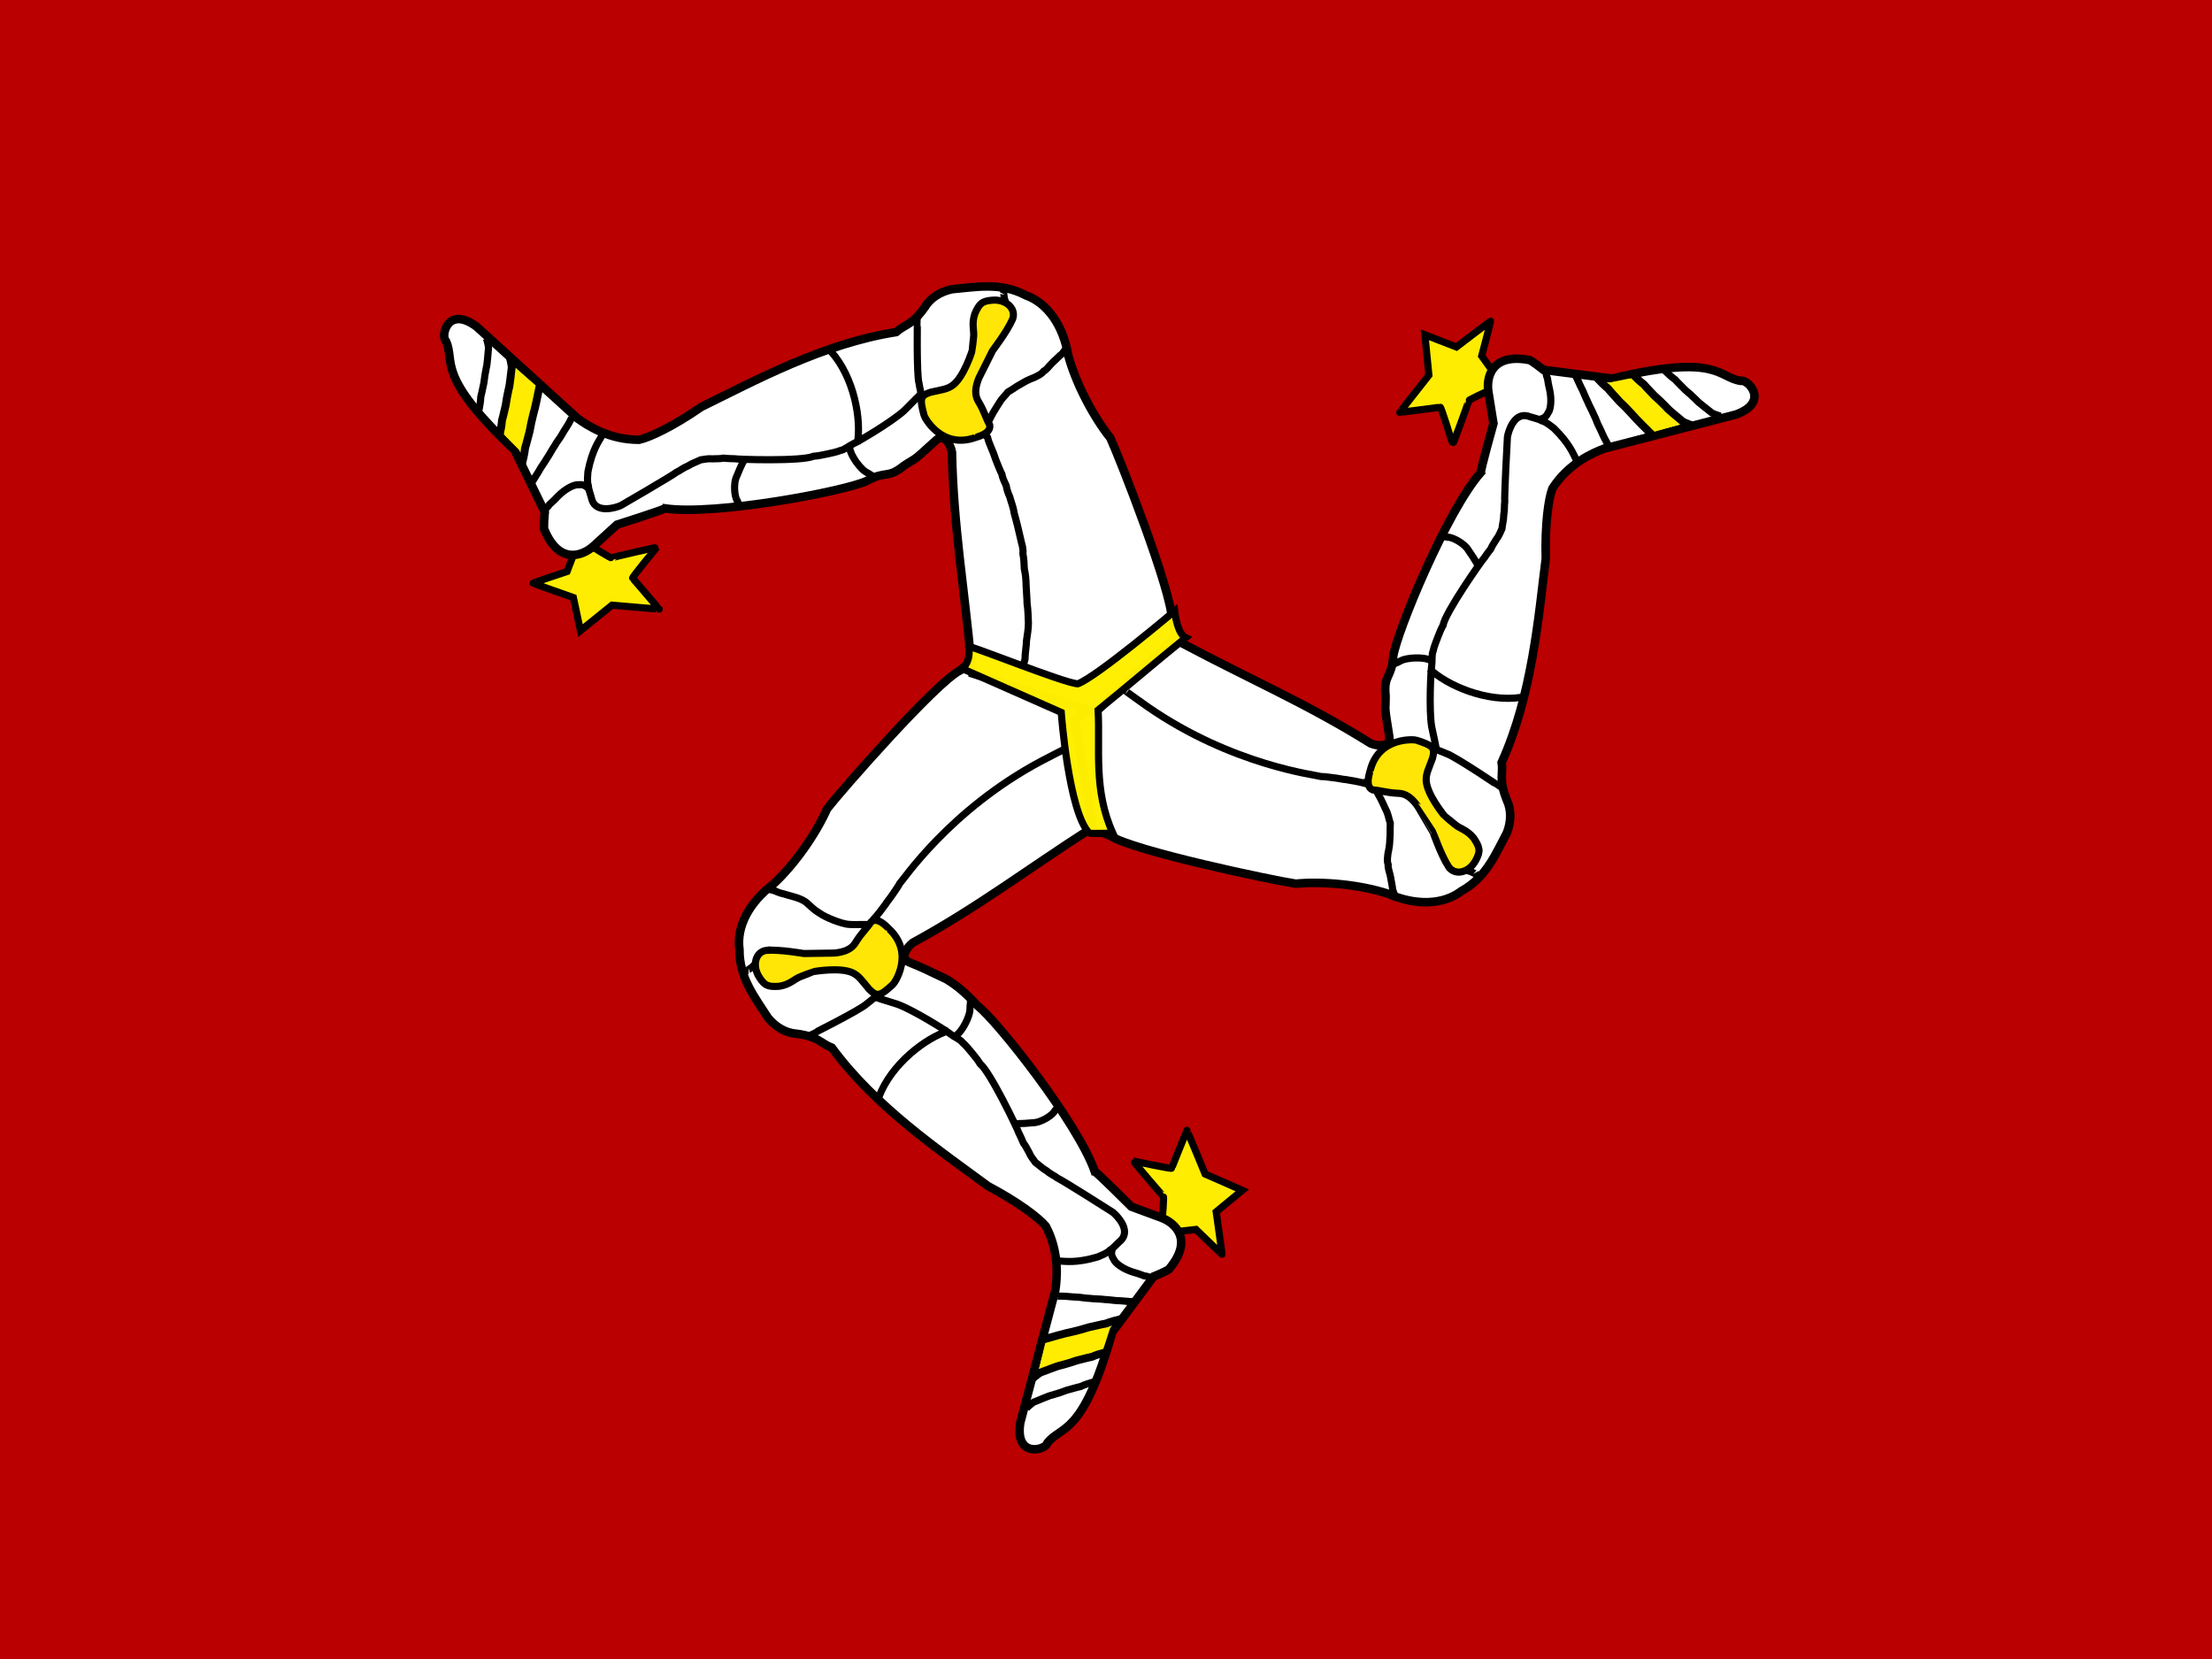
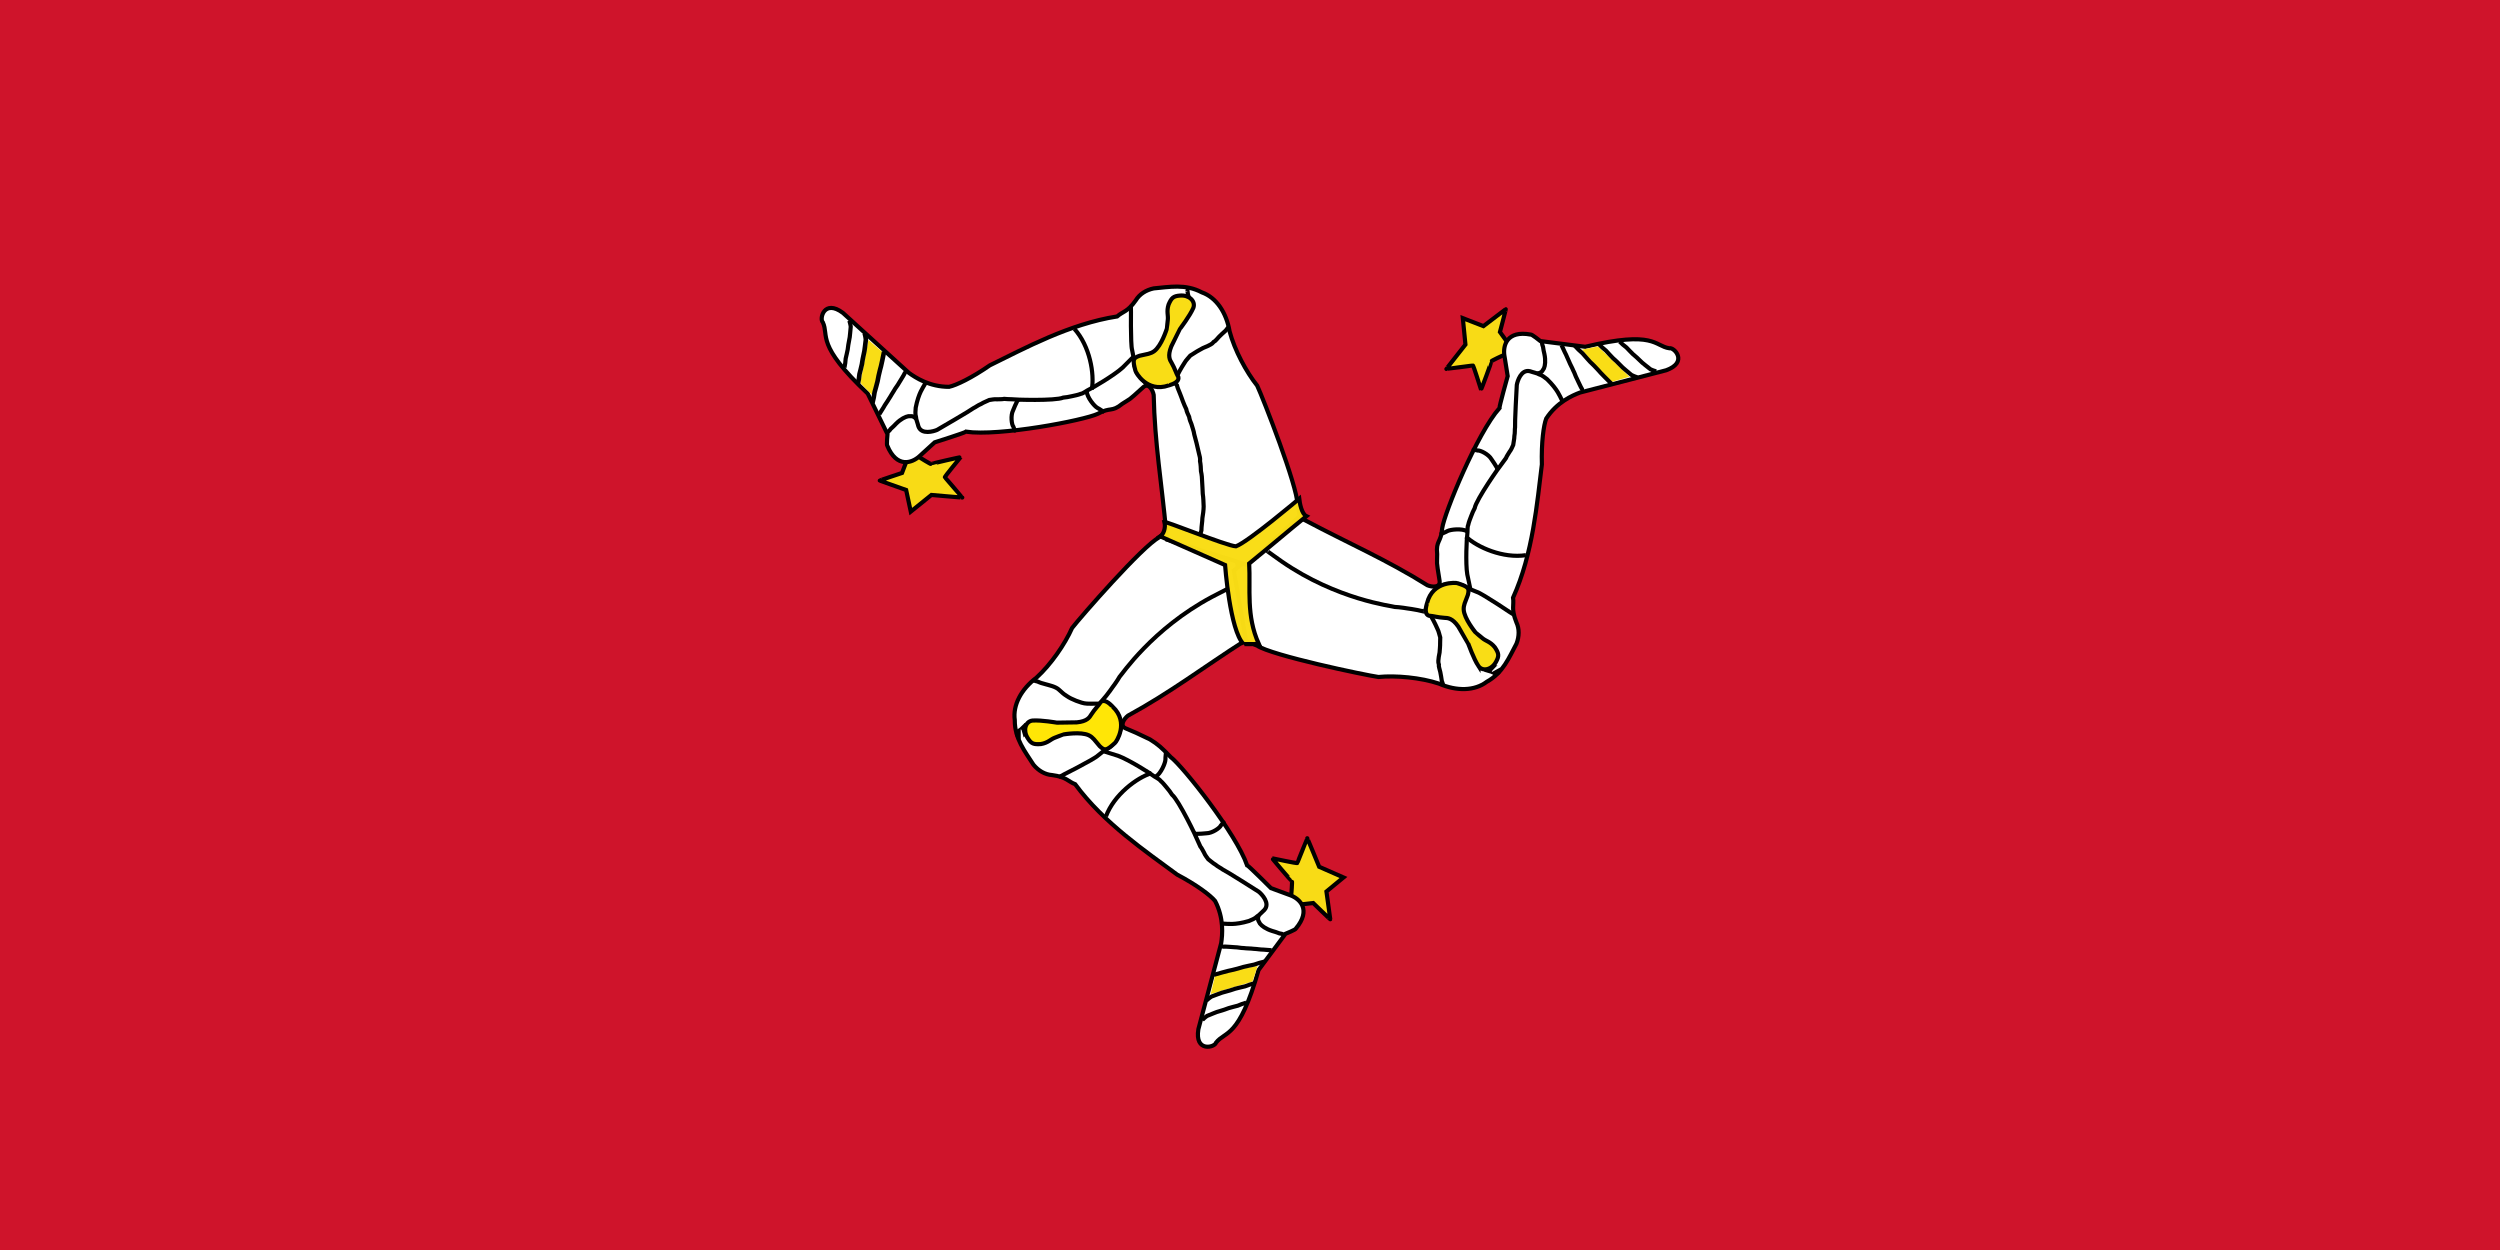
- <svg xmlns="http://www.w3.org/2000/svg" id="svg378" height="480" width="640" version="1" y="0" x="0">
-   <defs id="defs380">
-     <clipPath id="clipPath8588" clipPathUnits="userSpaceOnUse">
-       <rect id="rect8590" fill-opacity="0.67" height="512" width="682.67" y="0" x="-77.62" />
-     </clipPath>
-   </defs>
-   <g id="flag" clip-path="url(#clipPath8588)" transform="matrix(.9375 0 0 .9375 72.769 0)">
-     <rect id="rect148" fill-rule="evenodd" transform="scale(-1)" height="512" width="731.43" y="-512" x="-629.43" stroke-width="1pt" fill="#ba0000" />
-     <path id="path747" d="m281.02 376.01c0.2-0.605 0.603-6.844 0.402-6.844s-9.459-10.867-9.257-10.867c0.202 0 11.874 2.617 11.874 2.213 0-0.402 4.629-11.471 4.629-11.672 0-0.2 5.635 13.484 5.635 13.484l11.471 5.032-8.051 6.641s1.812 12.881 1.812 13.083c0 0.2-8.051-7.649-8.051-7.649l-8.856 1.007s-1.207-4.025-1.609-4.427z" fill-rule="evenodd" fill-opacity=".988" stroke="#000" stroke-width="1.653pt" fill="#ffef00" />
-     <path id="path724" d="m218.66 206.89c-7.647 3.938-36.996 37.486-41.021 42.718-3.372 7.596-9.968 17.205-16.762 23.391-7.252 5.487-11.282 12.982-10.284 20.078-0.081 8.831 4.87 14.843 8.814 21.057 2.334 2.838 5.475 4.673 8.814 4.896 6.85 0.904 7.459 3.014 10.887 4.319 13.506 18.389 33.654 31.949 48.164 42.691 9.249 4.875 15.681 9.75 17.885 12.411 4.248 8.112 3.466 16.022 2.885 19.908-3.591 13.549-7.183 27.097-10.773 40.646-1.812 11.069 7.808 8.58 8.325 6.366 4.341-5.635 10.819-1.678 20.077-34.28 4.244-5.713 8.489-11.426 12.732-17.139 0 0 4.898-1.959 4.898-2.448 7.447-8.942 1.777-14.06-2.45-15.67-3.101-1.142-6.202-2.286-9.304-3.429 0 0-10.773-10.773-11.263-10.773-5.12-14.893-30.248-46.687-36.085-51.114-4.04-4.21-5.963-6.004-9.798-8.347-5.897-2.82-7.799-3.738-11.411-5.179-3.007-1.207-0.866-4.508 1.046-6.017 19.903-10.834 35.68-22.875 54.778-35.118 0.979-0.653 1.959-1.306 2.938-1.959-2.285-13.058-4.571-26.117-6.855-39.175-10.61-3.754-21.221-7.51-31.83-11.264-1.67 1.142-2.938 2.286-4.407 3.429z" fill-rule="evenodd" stroke="#000" stroke-width="2.636" fill="#fff" />
-     <path id="path745" d="m245.29 413.15c0.101-0.402 19.923-4.025 19.923-4.025s-2.314 7.346-2.415 7.346l-19.721 5.936 2.213-9.257z" fill-rule="evenodd" stroke-width="1pt" fill="#ffec00" />
-     <path id="path725" d="m193.64 338.51c3.824-10.163 14.438-18.21 21.568-20.431" stroke="#000" stroke-width="1.653pt" fill="none" />
-     <path id="path744" d="m244.58 413.32c1.28-0.36 6.961-2.018 8.616-2.276 1.766-0.413 3.523-0.876 5.221-1.423 1.959-0.4 3.186-0.769 5.221-1.139 1.594-0.608 3.169-1.025 4.873-1.423m-27.519 18.518c0.165-0.222 1.516-1.415 2.486-1.992 1.142-0.36 5.049-2.018 6.526-2.276 1.577-0.413 3.146-0.876 4.662-1.423 1.751-0.4 2.845-0.769 4.663-1.139 1.423-0.608 2.83-1.025 4.351-1.423" stroke="#000" stroke-width="1.828pt" fill="none" />
-     <path id="path726" d="m249.04 341.38h-0.284c0.891 0 0.344-0.074-0.855 1.423-0.426 1.151-4.08 3.7-6.831 3.7-1.327 0.142-3.367 0.284-4.696 0.284-0.379 0-0.901-0.284-1.281-0.284" stroke="#000" stroke-width="1.653pt" fill="none" />
-     <path id="path728" d="m248.76 400.02h0.284 1.137c1.476 0 2.957 0.263 4.27 0.284 1.423 0 2.847 0.403 4.27 0.403 1.437 0.203 3.167 0.137 4.653 0.349 1.666 0.056 3.004 0.385 4.738 0.385 1.399 0.053 2.152 0.286 3.701 0.286l-3.701-0.286c1.399 0.053 2.152 0.286 3.701 0.286" stroke="#000" stroke-width="1.653pt" fill="none" />
-     <path id="path727" d="m239.08 434.74c0.152-0.222 1.389-1.415 2.276-1.992 1.046-0.36 4.624-2.018 5.978-2.276 1.443-0.413 2.88-0.876 4.268-1.423 1.603-0.4 2.605-0.769 4.27-1.139 1.304-0.608 2.592-1.025 3.984-1.423" stroke="#000" stroke-width="1.653pt" fill="none" />
-     <path id="path729" d="m265.73 385.27c-0.805 2.337 0.238 2.924 0.67 3.933 0.75 0.977 2.666 2.466 5.693 3.415 1.167 0.314 2.065 0.622 3.415 1.139 0.894 0.083 1.334 0.306 1.992 0.569" stroke="#000" stroke-width="1.653pt" fill="none" />
-     <path id="path730" d="m153.13 299.55h0.284c-0.893 0-0.357 0.058 1.139-1.139 0.924-1.033 1.696-1.501 2.561-2.561" stroke="#000" stroke-width="1.653pt" fill="none" />
-     <path id="path731" d="m171.55 319.82c0.19 0 16.557-8.249 18.305-10.011 1.238-0.898 2.175-1.845 3.681-2.865 0.965-0.504 1.658-1.151 2.562-1.708 0.752-1.089 1.734-1.747 2.276-2.744 1.005-0.871 0.574-1.815 1.389-2.865 0.385-1.075 1.106-2.885 1.341-3.868" stroke="#000" stroke-width="1.653pt" fill="none" />
-     <path id="path733" d="m221.95 308c0.089 0.589-0.261 2.402-0.236 3.782-0.056 1.6-2.114 6.543-4.602 8.019" stroke="#000" stroke-width="1.653pt" fill="none" />
-     <path id="path734" d="m192.55 307.82c0.096 0 2.587 0.81 6.751 2.091 5.012 1.802 15.437 8.371 16.471 9.275 1.056 0.832 2.946 1.574 3.67 2.561 1.132 0.979 1.962 2.108 2.847 3.131 1.04 1.268 1.926 2.341 2.561 3.415 3.166 2.567 11.681 20.343 11.954 21.346 0.478 0.939 1.07 2.247 1.423 3.131 0.631 0.727 1.06 1.756 1.708 2.847 0.595 1.415 1.261 2.06 1.994 3.131 0.942 0.655 2.212 1.898 3.415 2.561 1.283 1.098 2.486 1.544 3.415 2.278 1.342 0.57 16.342 10.052 17.038 10.527 1.37 1.101 5.554 5.437 2.617 8.591-1.246 1.066-2.369 2.478-3.433 3.081-1.084 1.086-2.594 1.572-3.84 2.134-6.758 1.997-10.2 1.281-11.529 1.281h-1.423" stroke="#000" stroke-width="1.653pt" fill="none" />
-     <path id="path735" d="m159.42 274.29c1.921 0.752 1.146 0.197 2.875 0.984 1.162 0.509 1.927 0.522 3.07 0.939 1.212 0.388 4.597 0.998 6.224 2.632 1.194 1.078 2.104 1.989 3.415 2.776 1.551 1.07 2.67 1.546 4.592 2.347 1.622 0.607 3.435 1.28 5.075 1.337 1.704 0.099 2.113 0.015 3.748 0.015h3.986-3.986 3.986" stroke="#000" stroke-width="1.653pt" fill="none" />
-     <path id="path738" d="m158.96 293.28c4.268-0.284 11.383 0.997 11.525 0.997 0.002 0 9.393-0.142 9.393-0.142 4.934-0.476 6.024-2.372 6.831-3.701 1.85-2.845 3.131-3.842 4.554-5.976 2.276-1.708 5.409 2.276 5.551 2.276 7.968 7.543 1.564 16.792 1.137 17.076-3.984 3.653-4.839 3.89-7.257 1.565-2.42-2.847-3.131-4.126-5.123-5.123-3.842-1.85-11.811-0.426-11.955-0.426-0.142 0-4.126 1.565-4.126 1.565-1.946 0.711-3.179 2.42-6.546 2.987-3.415 0.238-4.554-0.094-6.262-2.845-2.276-3.558-1.139-7.827 2.278-8.254z" fill-rule="evenodd" stroke="#000" stroke-width="1.653pt" fill="#ffe606" />
-     <path id="path770" d="m381.8 120.66c-0.625 0.122-6.261 2.828-6.162 3.004 0.099 0.176-4.837 13.571-4.936 13.395-0.099-0.176-3.538-11.633-3.89-11.435-0.35 0.197-12.267 1.587-12.443 1.686-0.174 0.098 8.992-11.521 8.992-11.521l-1.235-12.465 9.734 3.763s10.34-7.892 10.516-7.991c0.174-0.098-2.722 10.766-2.722 10.766l5.218 7.226s-2.917 3.025-3.071 3.572z" fill-rule="evenodd" fill-opacity=".988" stroke="#000" stroke-width="1.653pt" fill="#ffef00" />
-     <path id="path771" d="m264.93 257.9c7.18 4.736 50.806 13.878 57.34 14.822 8.274-0.783 19.883 0.257 28.605 3.148 8.337 3.633 16.845 3.472 22.542-0.876 7.737-4.257 10.552-11.519 14.035-18.003 1.33-3.426 1.39-7.063-0.052-10.083-2.569-6.415-1.029-7.979-1.571-11.607 9.41-20.785 11.356-44.993 13.608-62.906-0.283-10.451 0.814-18.447 2.054-21.672 4.989-7.679 12.267-10.874 15.94-12.271 13.57-3.51 27.14-7.019 40.71-10.529 10.537-3.845 3.652-11.01 1.469-10.377-7.04-1.022-6.765-8.609-39.72-0.7-7.06-0.899-14.12-1.8-21.18-2.699 0 0-4.108-3.309-4.535-3.07-11.444-2.109-13.126 5.341-12.458 9.815 0.524 3.263 1.047 6.527 1.571 9.79 0 0-4.111 14.671-3.871 15.097-10.473 11.761-26.062 49.529-27.06 56.786-0.473 6.82-3.048 5.588-2.357 12.217 0.026 5.18-0.577 1.946 1.153 12.618 0.422 3.212-3.505 2.964-5.758 2.037-19.198-12.039-37.426-19.891-57.458-30.538-1.049-0.533-2.098-1.067-3.147-1.601-10.262 8.391-20.526 16.784-30.788 25.175 1.927 11.088 3.854 22.178 5.781 33.266 1.814 0.896 3.433 1.44 5.148 2.161z" fill-rule="evenodd" stroke="#000" stroke-width="2.636" fill="#fff" />
-     <path id="path772" d="m431.67 133.6c-0.4 0.109-13.273-15.394-13.273-15.394s7.538-1.583 7.587-1.495l14.84 14.281-9.154 2.607z" fill-rule="evenodd" stroke-width="1pt" fill="#ffec00" />
-     <path id="path773" d="m391.93 215.21c-10.733 1.648-22.949-3.661-28.379-8.787" stroke="#000" stroke-width="1.653pt" fill="none" />
-     <path id="path774" d="m432.18 134.14c-0.941-0.939-5.171-5.079-6.207-6.395-1.226-1.336-2.49-2.641-3.799-3.853-1.309-1.512-2.231-2.4-3.551-3.992-1.311-1.091-2.446-2.26-3.629-3.55m29.628 14.912c-0.274-0.035-1.976-0.628-2.955-1.191-0.874-0.819-4.234-3.412-5.183-4.573-1.133-1.172-2.305-2.313-3.525-3.366-1.207-1.33-2.064-2.103-3.278-3.507-1.228-0.943-2.28-1.965-3.373-3.095" stroke="#000" stroke-width="1.828pt" fill="none" />
-     <path id="path775" d="m367.28 165.51c0.047 0.084 0.093 0.166 0.139 0.248-0.437-0.777-0.233-0.263 1.659 0.047 1.212-0.192 5.224 1.743 6.572 4.141 0.774 1.087 1.898 2.796 2.55 3.954 0.186 0.33 0.194 0.925 0.38 1.256" stroke="#000" stroke-width="1.653pt" fill="none" />
-     <path id="path776" d="m418.53 137.02c-0.046-0.082-0.092-0.164-0.139-0.248 0.186 0.331-0.372-0.661-0.557-0.991-0.723-1.287-1.22-2.707-1.845-3.861-0.698-1.241-1.044-2.679-1.741-3.92-0.527-1.352-1.433-2.828-1.977-4.227-0.768-1.48-1.136-2.807-1.986-4.319-0.639-1.245-0.806-2.016-1.565-3.366l1.565 3.366c-0.639-1.245-0.806-2.016-1.565-3.366" stroke="#000" stroke-width="1.653pt" fill="none" />
-     <path id="path777" d="m453.54 128.44c-0.268-0.024-1.914-0.517-2.852-1.008-0.827-0.736-4.025-3.041-4.914-4.095-1.067-1.055-2.175-2.081-3.333-3.023-1.135-1.202-1.947-1.894-3.086-3.164-1.169-0.839-2.164-1.757-3.193-2.775" stroke="#000" stroke-width="1.653pt" fill="none" />
-     <path id="path778" d="m397.35 129.45c2.432-0.444 2.432-1.641 3.1-2.511 0.484-1.133 0.843-3.533 0.187-6.636-0.298-1.171-0.47-2.104-0.681-3.535-0.366-0.82-0.387-1.313-0.481-2.015" stroke="#000" stroke-width="1.653pt" fill="none" />
-     <path id="path779" d="m377.82 269.62c-0.046-0.082-0.093-0.166-0.139-0.248 0.437 0.778 0.225 0.283-1.551-0.435-1.353-0.299-2.14-0.743-3.487-0.977" stroke="#000" stroke-width="1.653pt" fill="none" />
-     <path id="path780" d="m386.46 243.62c-0.093-0.166-15.305-10.39-17.697-11.049-1.389-0.639-2.674-0.992-4.301-1.805-0.913-0.594-1.815-0.881-2.744-1.397-1.318-0.122-2.373-0.655-3.508-0.639-1.252-0.449-1.863 0.39-3.178 0.194-1.125 0.191-3.057 0.45-4.029 0.727" stroke="#000" stroke-width="1.653pt" fill="none" />
-     <path id="path781" d="m351.46 205.48c0.469-0.366 2.222-0.949 3.413-1.648 1.422-0.735 6.739-1.364 9.246 0.082" stroke="#000" stroke-width="1.653pt" fill="none" />
-     <path id="path782" d="m365.71 231.2c-0.047-0.084-0.562-2.652-1.486-6.91-0.886-5.252-0.268-17.558 0.013-18.904 0.207-1.328-0.072-3.339 0.433-4.454 0.298-1.467 0.876-2.743 1.334-4.016 0.596-1.528 1.097-2.826 1.722-3.906 0.686-4.018 12.008-20.152 12.749-20.881 0.584-0.877 1.434-2.033 2.032-2.775 0.325-0.907 1.011-1.784 1.644-2.884 0.942-1.212 1.177-2.109 1.752-3.272 0.109-1.142 0.57-2.858 0.558-4.232 0.328-1.656 0.127-2.924 0.312-4.093-0.161-1.45 0.753-19.172 0.826-20.011 0.288-1.734 2.017-7.506 6.206-6.491 1.54 0.564 3.321 0.85 4.369 1.483 1.478 0.413 2.642 1.49 3.742 2.301 5.053 4.912 6.115 8.263 6.767 9.421 0.233 0.414 0.465 0.827 0.698 1.241" stroke="#000" stroke-width="1.653pt" fill="none" />
-     <path id="path783" d="m352.64 275.94c-0.046-0.082-0.093-0.166-0.139-0.248 0.377 0.67 0.168 0.336-0.31-1.132-0.126-1.262-0.515-2.97-0.712-4.17-0.255-1.247-0.839-2.667-0.681-3.535-0.446-1.266-0.166-2.312-0.046-3.566 0.355-1.569 0.515-2.704 0.558-4.232 0.172-1.876 0.034-3.205 0.141-4.978-0.494-1.459-0.595-2.681-1.348-4.139-0.67-1.395-1.183-2.684-1.984-4.109l-1.953-3.474 1.953 3.474-1.953-3.474" stroke="#000" stroke-width="1.653pt" fill="none" />
-     <path id="path785" d="m369.5 267.6c-2.34-3.581-4.71-10.411-4.779-10.535-0.001-0.001-4.727-8.118-4.727-8.118-2.833-4.068-5.02-4.088-6.574-4.14-3.386-0.218-4.883-0.846-7.441-1.041-2.604-1.147-0.667-5.83-0.736-5.954 2.67-10.642 13.871-9.593 14.328-9.36 5.137 1.682 5.762 2.311 4.921 5.559-1.295 3.505-2.062 4.751-1.955 6.976 0.27 4.255 5.417 10.505 5.487 10.63 0.07 0.124 3.387 2.829 3.387 2.829 1.573 1.348 3.667 1.585 5.812 4.242 1.881 2.86 2.15 4.016 0.589 6.853-1.985 3.728-6.265 4.829-8.311 2.059z" fill-rule="evenodd" stroke="#000" stroke-width="1.653pt" fill="#ffe606" />
-     <g id="g786" transform="matrix(-.76172 1.4671 -1.4671 -.76172 616.55 -10.755)">
-       <path id="path787" d="m238.86 224.5c0.121-0.366 0.365-4.14 0.243-4.14s-5.722-6.574-5.6-6.574 7.183 1.583 7.183 1.339c0-0.243 2.8-6.939 2.8-7.061 0-0.121 3.409 8.157 3.409 8.157l6.939 3.044-4.87 4.017s1.096 7.792 1.096 7.914c0 0.121-4.87-4.627-4.87-4.627l-5.357 0.609s-0.73-2.435-0.973-2.678z" fill-rule="evenodd" fill-opacity=".988" stroke="#000" stroke-width="1pt" fill="#ffef00" />
-       <path id="path788" d="m201.14 122.2c-4.626 2.382-22.38 22.676-24.815 25.841-2.04 4.595-6.03 10.408-10.14 14.15-4.387 3.319-6.825 7.853-6.221 12.146-0.049 5.342 2.946 8.979 5.332 12.738 1.412 1.717 3.312 2.827 5.332 2.962 4.144 0.547 4.512 1.823 6.586 2.613 8.17 11.124 20.358 19.327 29.136 25.825 5.595 2.949 9.486 5.898 10.819 7.508 2.57 4.907 2.097 9.692 1.745 12.043-2.172 8.196-4.345 16.392-6.517 24.588-1.096 6.696 4.723 5.19 5.036 3.851 2.626-3.409 6.545-1.015 12.145-20.737 2.567-3.456 5.135-6.912 7.702-10.368 0 0 2.963-1.185 2.963-1.481 4.505-5.409 1.075-8.505-1.482-9.479-1.876-0.691-3.752-1.383-5.628-2.074 0 0-6.517-6.517-6.813-6.517-3.097-9.009-18.39-28.426-21.921-31.104-3.456-2.271-2.043-3.264-5.743-4.865-2.739-1.522-0.855-0.881-6.995-3.133-1.819-0.73-0.524-2.727 0.633-3.64 12.04-6.554 21.584-13.838 33.137-21.244 0.592-0.395 1.185-0.79 1.777-1.185-1.382-7.899-2.765-15.799-4.147-23.698-6.418-2.271-12.837-4.543-19.255-6.814-1.01 0.691-1.777 1.383-2.666 2.074z" fill-rule="evenodd" stroke="#000" stroke-width="1.595" fill="#fff" />
-       <path id="path789" d="m217.25 246.97c0.061-0.243 12.052-2.435 12.052-2.435s-1.4 4.444-1.461 4.444l-11.93 3.591 1.339-5.6z" fill-rule="evenodd" stroke-width="1pt" fill="#ffec00" />
-       <path id="path790" d="m186 201.82c2.313-6.148 8.734-11.016 13.047-12.359" stroke="#000" stroke-width="1pt" fill="none" />
-       <path id="path791" d="m216.82 247.07c0.774-0.218 4.211-1.221 5.212-1.377 1.068-0.25 2.131-0.53 3.158-0.861 1.185-0.242 1.927-0.465 3.158-0.689 0.964-0.368 1.917-0.62 2.948-0.861m-16.647 11.202c0.1-0.134 0.917-0.856 1.504-1.205 0.691-0.218 3.054-1.221 3.948-1.377 0.954-0.25 1.903-0.53 2.82-0.861 1.059-0.242 1.721-0.465 2.821-0.689 0.861-0.368 1.712-0.62 2.632-0.861" stroke="#000" stroke-width="1.106pt" fill="none" />
-       <path id="path792" d="m219.52 203.56h-0.172c0.539 0 0.208-0.045-0.517 0.861-0.258 0.696-2.468 2.238-4.132 2.238-0.803 0.086-2.037 0.172-2.841 0.172-0.229 0-0.545-0.172-0.775-0.172" stroke="#000" stroke-width="1pt" fill="none" />
-       <path id="path793" d="m219.35 239.02h0.172 0.688c0.893 0 1.789 0.159 2.583 0.172 0.861 0 1.722 0.244 2.583 0.244 0.869 0.123 1.916 0.083 2.815 0.211 1.008 0.034 1.817 0.233 2.866 0.233 0.846 0.032 1.302 0.173 2.239 0.173l-2.239-0.173c0.846 0.032 1.302 0.173 2.239 0.173" stroke="#000" stroke-width="1pt" fill="none" />
-       <path id="path794" d="m213.49 260.03c0.092-0.134 0.84-0.856 1.377-1.205 0.633-0.218 2.797-1.221 3.616-1.377 0.873-0.25 1.742-0.53 2.582-0.861 0.97-0.242 1.576-0.465 2.583-0.689 0.789-0.368 1.568-0.62 2.41-0.861" stroke="#000" stroke-width="1pt" fill="none" />
-       <path id="path795" d="m229.62 230.1c-0.487 1.414 0.144 1.769 0.405 2.379 0.454 0.591 1.613 1.492 3.444 2.066 0.706 0.19 1.249 0.376 2.066 0.689 0.541 0.05 0.807 0.185 1.205 0.344" stroke="#000" stroke-width="1pt" fill="none" />
-       <path id="path796" d="m161.5 178.25h0.172c-0.54 0-0.216 0.035 0.689-0.689 0.559-0.625 1.026-0.908 1.549-1.549" stroke="#000" stroke-width="1pt" fill="none" />
-       <path id="path797" d="m172.64 190.51c0.115 0 10.016-4.99 11.073-6.056 0.749-0.543 1.316-1.116 2.227-1.733 0.584-0.305 1.003-0.696 1.55-1.033 0.455-0.659 1.049-1.057 1.377-1.66 0.608-0.527 0.347-1.098 0.84-1.733 0.233-0.65 0.669-1.745 0.811-2.34" stroke="#000" stroke-width="1pt" fill="none" />
-       <path id="path798" d="m203.13 183.36c0.054 0.356-0.158 1.453-0.143 2.288-0.034 0.968-1.279 3.958-2.784 4.851" stroke="#000" stroke-width="1pt" fill="none" />
-       <path id="path799" d="m185.34 183.25c0.058 0 1.565 0.49 4.084 1.265 3.032 1.09 9.338 5.064 9.964 5.611 0.639 0.503 1.782 0.952 2.22 1.549 0.685 0.592 1.187 1.275 1.722 1.894 0.629 0.767 1.165 1.416 1.549 2.066 1.915 1.553 7.066 12.306 7.231 12.913 0.289 0.568 0.647 1.359 0.861 1.894 0.382 0.44 0.641 1.062 1.033 1.722 0.36 0.856 0.763 1.246 1.206 1.894 0.57 0.396 1.338 1.148 2.066 1.549 0.776 0.664 1.504 0.934 2.066 1.378 0.812 0.345 9.886 6.081 10.307 6.368 0.829 0.666 3.36 3.289 1.583 5.197-0.754 0.645-1.433 1.499-2.077 1.864-0.656 0.657-1.569 0.951-2.323 1.291-4.088 1.208-6.17 0.775-6.974 0.775h-0.861" stroke="#000" stroke-width="1pt" fill="none" />
-       <path id="path800" d="m165.63 163.1h0.172c-0.465 0-0.227-0.011 0.689 0.172 0.703 0.308 1.719 0.609 2.41 0.861 0.733 0.235 1.655 0.348 2.066 0.689 0.8 0.14 1.268 0.598 1.894 1.033 0.722 0.652 1.273 1.073 2.066 1.549 0.938 0.647 1.68 0.968 2.583 1.55 0.916 0.172 1.59 0.481 2.582 0.516 0.934 0.06 1.766 0.172 2.755 0.172h2.411-2.411 2.411" stroke="#000" stroke-width="1pt" fill="none" />
-       <path id="path801" d="m221.24 142.95h-0.345c0.637 0 0.458-0.023-0.516 0.172-1.017 0.525-2.371 0.922-3.272 1.377-1.028 0.34-2.133 0.717-3.099 1.206-1.094 0.641-2.102 1.162-3.099 1.893-0.991 0.531-1.965 1.185-2.927 1.722-0.959 0.521-1.751 1.024-2.582 1.722-0.694 0.385-1.637 0.93-2.411 1.549-0.727 0.261-1.252 0.779-1.721 1.206-0.911 0.807-1.469 1.226-2.411 2.066-0.495 0.468-1.153 1.018-1.894 1.721-0.778 0.519-1.62 1.517-2.238 2.066-0.396 0.517-0.976 1.132-1.549 1.55-0.441 0.555-0.952 1.285-1.55 1.722-0.355 0.528-0.976 1.216-1.55 1.894-0.465 0.569-1.105 1.142-1.549 1.721-0.598 0.662-1.056 1.329-1.722 1.894-0.119 0.398-0.369 0.604-0.516 0.861" stroke="#000" stroke-width="1pt" fill="none" />
-       <path id="path802" d="m165.03 174.46c2.582-0.172 6.886 0.603 6.972 0.603 0.001 0 5.682-0.086 5.682-0.086 2.985-0.288 3.644-1.435 4.132-2.239 1.119-1.721 1.894-2.324 2.755-3.615 1.377-1.033 3.272 1.377 3.358 1.377 4.82 4.563 0.946 10.158 0.688 10.33-2.41 2.21-2.927 2.353-4.39 0.947-1.464-1.722-1.894-2.496-3.099-3.099-2.324-1.119-7.145-0.258-7.232-0.258-0.086 0-2.496 0.947-2.496 0.947-1.177 0.43-1.923 1.464-3.96 1.807-2.066 0.144-2.755-0.057-3.788-1.721-1.377-2.152-0.689-4.735 1.378-4.993z" fill-rule="evenodd" stroke="#000" stroke-width="1pt" fill="#ffe606" />
+ <svg xmlns="http://www.w3.org/2000/svg" viewBox="0 0 600 300" enable-background="new 0 0 600 300">
+   <path d="M0,0h600v300H0V0z" fill="#cf142b" />
+   <g stroke="#000">
+     <path d="m309.85 214.99c.102-.308.307-3.479.204-3.479-.103 0-4.809-5.525-4.706-5.525.103 0 6.04 1.33 6.04 1.125 0-.204 2.353-5.831 2.353-5.934 0-.102 2.865 6.855 2.865 6.855l5.831 2.558-4.093 3.376c0 0 .921 6.548.921 6.651 0 .102-4.093-3.888-4.093-3.888l-4.502.512c.001-.001-.612-2.047-.816-2.251z" fill="#f9dd16" fill-opacity=".988" />
+     <path d="m278.15 129.01c-3.888 2-18.808 19.06-20.854 21.716-1.714 3.862-5.068 8.747-8.521 11.891-3.687 2.789-5.736 6.6-5.228 10.207-.041 4.489 2.476 7.546 4.481 10.705 1.187 1.443 2.783 2.376 4.481 2.489 3.483.46 3.792 1.532 5.535 2.196 6.866 9.348 17.11 16.242 24.485 21.703 4.702 2.478 7.972 4.957 9.09 6.31 2.16 4.124 1.762 8.145 1.466 10.121-1.825 6.888-3.651 13.776-5.477 20.663-.921 5.627 3.969 4.362 4.232 3.236 2.207-2.865 5.5-.853 10.206-17.427 2.157-2.904 4.315-5.809 6.473-8.713 0 0 2.49-.996 2.49-1.245 3.786-4.546.903-7.147-1.245-7.966-1.577-.581-3.153-1.162-4.73-1.743 0 0-5.477-5.477-5.726-5.477-2.603-7.571-15.377-23.734-18.345-25.985-2.054-2.14-3.03-3.052-4.981-4.243-2.998-1.434-3.965-1.9-5.801-2.633-1.529-.613-.44-2.292.532-3.059 10.118-5.508 18.14-11.629 27.848-17.853.497-.332.996-.664 1.493-.996-1.161-6.638-2.324-13.277-3.485-19.915-5.394-1.909-10.788-3.818-16.182-5.726-.848.582-1.492 1.163-2.239 1.744z" fill="#fff" />
+   </g>
+   <path d="m291.69 233.87c.051-.204 10.128-2.046 10.128-2.046s-1.177 3.735-1.228 3.735l-10.03 3.02 1.126-4.707" fill="#f9dd16" />
+   <g stroke="#000">
+     <g fill="none">
+       <path d="m265.43 195.92c1.944-5.167 7.34-9.258 10.964-10.386" />
+       <path d="m291.32 233.96c.65-.183 3.539-1.026 4.38-1.157.898-.21 1.791-.445 2.654-.724.996-.203 1.619-.391 2.654-.579.81-.309 1.611-.521 2.477-.724m-13.99 9.415c.084-.113.771-.719 1.264-1.013.581-.183 2.567-1.026 3.318-1.157.802-.21 1.599-.445 2.37-.724.89-.203 1.446-.391 2.371-.579.724-.309 1.439-.521 2.212-.724" />
+       <path d="m293.59 197.38c-.049 0-.097 0-.145 0 .453 0 .175-.038-.434.724-.217.585-2.074 1.881-3.472 1.881-.675.072-1.712.145-2.388.145-.192 0-.458-.145-.651-.145" />
+       <path d="m293.45 227.19c.048 0 .096 0 .145 0-.193 0 .386 0 .578 0 .75 0 1.503.134 2.171.145.724 0 1.447.205 2.171.205.73.103 1.61.07 2.366.177.847.029 1.527.196 2.409.196.711.027 1.094.145 1.882.145l-1.882-.145c.711.027 1.094.145 1.882.145" />
+       <path d="m288.53 244.84c.077-.113.706-.719 1.157-1.013.532-.183 2.351-1.026 3.039-1.157.734-.21 1.464-.445 2.17-.724.815-.203 1.324-.391 2.171-.579.663-.309 1.318-.521 2.025-.724" />
+       <path d="m302.07 219.69c-.409 1.188.121 1.487.34 1.999.382.497 1.356 1.254 2.894 1.736.593.16 1.05.316 1.736.579.455.042.678.155 1.013.289" />
+       <path d="m244.83 176.12c.048 0 .097 0 .145 0-.454 0-.182.029.579-.579.47-.525.862-.763 1.302-1.302" stroke-width="2.403" />
+       <path d="m254.2 186.42c.097 0 8.417-4.194 9.306-5.089.629-.456 1.106-.938 1.872-1.456.491-.256.843-.585 1.303-.868.382-.554.882-.888 1.157-1.395.511-.443.292-.923.706-1.456.196-.546.562-1.466.682-1.966" />
+       <path d="m279.82 180.41c.045.299-.133 1.221-.12 1.923-.029.814-1.075 3.326-2.34 4.077" />
+       <path d="m264.87 180.32c.049 0 1.315.412 3.432 1.063 2.548.916 7.848 4.256 8.374 4.715.537.423 1.498.8 1.866 1.302.576.498.998 1.072 1.447 1.592.529.645.979 1.19 1.302 1.736 1.609 1.305 5.938 10.342 6.077 10.852.243.477.544 1.142.724 1.592.321.37.539.892.868 1.447.303.719.641 1.047 1.014 1.592.479.333 1.124.965 1.736 1.302.652.558 1.264.785 1.736 1.158.682.29 8.308 5.11 8.662 5.352.697.56 2.824 2.764 1.33 4.367-.634.542-1.204 1.26-1.745 1.566-.551.552-1.319.799-1.952 1.085-3.435 1.015-5.185.651-5.861.651-.241 0-.482 0-.724 0" />
+       <path d="m248.03 163.27c.977.382.582.1 1.461.5.591.259.98.266 1.561.477.616.197 2.337.508 3.164 1.338.607.548 1.07 1.01 1.736 1.411.788.544 1.357.786 2.335 1.193.824.308 1.746.65 2.58.68.866.05 1.074.008 1.905.008.676 0 1.35 0 2.026 0h-2.026c.676 0 1.35 0 2.026 0" />
    </g>
-     <path id="path746" d="m221.29 199.65c-1.566-1.422 29.458 11.241 33.726 11.385 5.836-2.134 29.886-22.484 29.886-22.484 0.237 1.992 1.09 7.162 3.414 8.254-9.296 7.543-17.74 14.799-27.037 22.341 0.665 11.954-1.517 24.62 4.554 37.997 0 0-7.256 0.141-7.256 0-6.404-6.404-8.682-37.284-8.682-37.284-10.198-4.554-20.398-8.965-30.596-13.519 1.471-0.95 2.657-3.889 1.993-6.69z" fill-rule="evenodd" fill-opacity=".987" stroke="#000" stroke-width="1.653pt" fill="#ffef00" />
-     <path id="path920" d="m250.81 231.3c0.496-0.36-5.596 2.83-7.161 3.631-28.185 15.035-42.689 36.905-43.593 37.731-0.487 0.932-1.384 2.174-2.205 3.392-0.661 1.02-1.609 2.077-2.233 3.109-0.864 1.196-2.679 3.557-3.67 4.606-0.124 0.676 0.47-0.231 0.276 0.218" stroke="#000" stroke-width="1.653pt" fill="none" />
-     <path id="path923" d="m270.07 213.43c-0.547-0.277 5.077 3.682 6.505 4.707 26.261 18.187 52.344 21.082 53.492 21.507 1.051 0.007 2.567 0.236 4.024 0.409 1.21 0.12 2.582 0.48 3.787 0.564 1.458 0.22 4.389 0.754 5.775 1.157 0.656-0.2-0.42-0.312 0.067-0.345" stroke="#000" stroke-width="1.653pt" fill="none" />
+     <path d="m247.8 172.93c2.17-.145 5.787.507 5.859.507.001 0 4.775-.072 4.775-.072 2.509-.242 3.062-1.206 3.472-1.882.94-1.446 1.592-1.953 2.315-3.038 1.157-.868 2.75 1.157 2.822 1.157 4.051 3.835.795 8.537.578 8.681-2.025 1.857-2.46 1.977-3.689.796-1.23-1.447-1.592-2.098-2.604-2.604-1.953-.94-6-.217-6.078-.217-.072 0-2.098.796-2.098.796-.989.361-1.616 1.23-3.328 1.519-1.736.121-2.315-.048-3.183-1.446-1.156-1.81-.578-3.98 1.159-4.197z" fill="#ffe606" />
+     <path d="m361.08 85.17c-.318.062-3.183 1.438-3.133 1.527.05.089-2.459 6.899-2.509 6.81-.05-.089-1.799-5.914-1.978-5.813-.178.1-6.236.807-6.326.857-.089.05 4.571-5.857 4.571-5.857l-.628-6.337 4.948 1.913c0 0 5.257-4.01 5.346-4.062.089-.05-1.384 5.473-1.384 5.473l2.652 3.673c.002.001-1.481 1.538-1.559 1.816z" fill="#f9dd16" fill-opacity=".988" />
+     <path d="m301.67 154.94c3.65 2.408 25.829 7.06 29.15 7.535 4.206-.398 10.11.131 14.542 1.6 4.238 1.847 8.564 1.765 11.46-.445 3.933-2.164 5.364-5.856 7.135-9.152.676-1.742.707-3.591-.026-5.126-1.306-3.261-.523-4.056-.798-5.901 4.784-10.566 5.773-22.873 6.918-31.98-.144-5.313.414-9.378 1.044-11.02 2.536-3.904 6.236-5.528 8.103-6.238 6.898-1.785 13.797-3.568 20.696-5.353 5.357-1.955 1.857-5.597.747-5.275-3.579-.52-3.439-4.376-20.19-.356-3.589-.457-7.178-.915-10.767-1.372 0 0-2.088-1.682-2.305-1.561-5.818-1.072-6.673 2.715-6.333 4.99.266 1.659.532 3.318.799 4.977 0 0-2.09 7.458-1.968 7.675-5.324 5.979-13.249 25.18-13.757 28.869-.24 3.467-1.55 2.841-1.198 6.211.013 2.633-.293.989.586 6.414.214 1.633-1.782 1.507-2.927 1.035-9.76-6.12-19.03-10.112-29.21-15.525-.533-.271-1.067-.543-1.6-.814-5.217 4.266-10.435 8.532-15.652 12.798.98 5.637 1.959 11.275 2.939 16.912.92.457 1.743.734 2.615 1.1z" fill="#fff" />
+   </g>
+   <path d="m386.43 91.75c-.203.055-6.747-7.826-6.747-7.826s3.832-.805 3.857-.76l7.544 7.26-4.654 1.326" fill="#f9dd16" />
+   <g stroke="#000">
+     <g fill="none">
+       <path d="m366.23 133.24c-5.456.838-11.667-1.861-14.427-4.467" />
+       <path d="m386.69 92.03c-.478-.477-2.629-2.582-3.155-3.251-.623-.679-1.266-1.343-1.931-1.959-.665-.768-1.134-1.22-1.805-2.03-.667-.555-1.244-1.149-1.845-1.805m15.06 7.581c-.139-.018-1-.319-1.502-.605-.444-.416-2.152-1.734-2.635-2.325-.576-.596-1.172-1.176-1.792-1.711-.613-.676-1.049-1.069-1.667-1.783-.624-.479-1.159-.999-1.715-1.573" />
+       <path d="m353.7 107.97c.024.042.047.084.071.126-.222-.395-.119-.134.844.024.616-.098 2.656.886 3.341 2.105.394.553.965 1.421 1.296 2.01.094.168.098.47.193.639" />
+       <path d="m379.75 93.49c-.023-.042-.047-.084-.071-.126.095.168-.189-.336-.283-.504-.368-.654-.62-1.376-.938-1.963-.355-.631-.53-1.362-.885-1.993-.268-.687-.728-1.438-1-2.149-.39-.752-.578-1.427-1.01-2.195-.325-.633-.41-1.025-.795-1.711l.795 1.711c-.325-.633-.41-1.025-.795-1.711" />
+       <path d="m397.55 89.13c-.136-.012-.973-.263-1.45-.512-.42-.374-2.046-1.546-2.498-2.082-.543-.537-1.106-1.058-1.694-1.537-.577-.611-.99-.963-1.569-1.608-.595-.426-1.1-.893-1.623-1.411" />
+       <path d="m368.99 89.64c1.236-.226 1.237-.834 1.576-1.276.246-.576.429-1.796.095-3.374-.152-.595-.239-1.07-.346-1.797-.186-.417-.197-.667-.244-1.024" />
+       <path d="m359.06 160.9c-.023-.042-.047-.084-.071-.126.222.396.115.144-.788-.221-.688-.152-1.088-.378-1.773-.497" stroke-width="2.403" />
+       <path d="m363.45 147.68c-.047-.084-7.781-5.282-8.997-5.617-.706-.325-1.36-.504-2.187-.918-.464-.302-.923-.448-1.395-.71-.67-.062-1.206-.333-1.783-.325-.636-.228-.947.198-1.615.098-.572.097-1.554.229-2.048.37" />
+       <path d="m345.66 128.29c.239-.186 1.129-.483 1.735-.838.723-.374 3.426-.693 4.7.041" />
+       <path d="m352.9 141.37c-.024-.042-.286-1.348-.755-3.513-.45-2.67-.136-8.926.007-9.61.105-.675-.037-1.697.22-2.264.152-.746.445-1.395.678-2.042.303-.777.557-1.437.875-1.986.349-2.042 6.104-10.244 6.481-10.615.297-.446.729-1.034 1.033-1.411.165-.461.514-.907.836-1.466.479-.616.598-1.072.891-1.664.055-.581.29-1.453.284-2.151.167-.842.065-1.486.159-2.081-.082-.737.383-9.746.42-10.173.146-.882 1.025-3.816 3.155-3.3.783.287 1.688.432 2.221.754.751.21 1.343.758 1.902 1.17 2.569 2.497 3.109 4.201 3.44 4.79.118.21.236.42.355.631" />
+       <path d="m346.26 164.11c-.023-.042-.047-.084-.071-.126.191.341.085.171-.158-.576-.064-.642-.262-1.51-.362-2.12-.13-.634-.427-1.356-.346-1.797-.227-.644-.084-1.175-.023-1.813.18-.797.262-1.374.284-2.151.088-.954.017-1.629.072-2.531-.251-.742-.302-1.363-.685-2.104-.341-.709-.601-1.365-1.01-2.089-.331-.589-.662-1.177-.993-1.766l.993 1.766c-.331-.589-.662-1.177-.993-1.766" />
+     </g>
+     <g fill="#f9dd16">
+       <path d="m354.83 159.87c-1.189-1.821-2.394-5.293-2.43-5.356 0-.001-2.403-4.127-2.403-4.127-1.44-2.068-2.552-2.078-3.342-2.105-1.722-.111-2.483-.43-3.783-.529-1.324-.583-.339-2.964-.374-3.03 1.357-5.41 7.05-4.877 7.284-4.759 2.612.855 2.929 1.175 2.502 2.826-.658 1.782-1.048 2.415-.994 3.547.137 2.163 2.754 5.34 2.79 5.404.035.063 1.722 1.438 1.722 1.438.8.685 1.864.806 2.955 2.157.956 1.454 1.093 2.042.299 3.484-1.01 1.895-3.186 2.455-4.226 1.047z" />
+       <path d="m220.48 109.59c.226.232 2.946 1.875 2.994 1.784.047-.091 7.119-1.722 7.07-1.631-.047.091-3.962 4.744-3.78 4.839.181.094 4.091 4.775 4.182 4.823.09.047-7.404-.616-7.404-.616l-4.957 3.997-1.11-5.188c0 0-6.236-2.2-6.327-2.247-.09-.047 5.337-1.841 5.337-1.841l1.62-4.231c-.001 0 2.098.398 2.373.311z" fill-opacity=".988" />
+     </g>
+     <path d="m311.39 121.07c.015-4.373-8.247-25.473-9.664-28.515-2.637-3.301-5.428-8.528-6.627-13.04-.777-4.557-3.214-8.131-6.65-9.343-3.965-2.105-7.838-1.28-11.565-.956-1.827.388-3.391 1.376-4.274 2.83-2.01 2.879-3.107 2.659-4.499 3.9-11.461 1.786-22.298 7.7-30.544 11.731-4.366 3.03-8.07 4.791-9.789 5.162-4.655.017-8.04-2.189-9.658-3.362-5.272-4.794-10.543-9.588-15.815-14.382-4.57-3.41-5.7 1.513-4.822 2.265 1.526 3.279-1.777 5.275 10.764 17.09 1.584 3.253 3.167 6.507 4.751 9.759 0 0-.264 2.669-.043 2.783 2.29 5.455 5.927 4.095 7.644 2.565 1.242-1.132 2.484-2.263 3.726-3.395 0 0 7.384-2.337 7.499-2.558 7.919 1.179 28.323-2.709 31.688-4.305 3.03-1.698 3.226-.26 5.852-2.4 2.196-1.454.988-.297 5.05-4 1.249-1.074 2.237.665 2.47 1.882.226 11.518 1.963 21.457 3.01 32.942.065.594.13 1.19.196 1.784 6.427 2.028 12.854 4.056 19.281 6.084 4.179-3.907 8.359-7.815 12.538-11.723-.127-1.019-.346-1.859-.517-2.79z" fill="#fff" />
+   </g>
+   <path d="m212.09 84.77c.158.14-2.851 9.932-2.851 9.932s-2.772-2.765-2.749-2.811l1.941-10.289 3.659 3.168" fill="#f9dd16" />
+   <g stroke="#000">
+     <g fill="none">
+       <path d="m257.87 78.948c3.69 4.106 4.834 10.78 4.166 14.517" />
+       <path d="m212.18 84.41c-.137.662-.72 3.614-.991 4.421-.227.893-.43 1.795-.581 2.689-.278.978-.399 1.617-.709 2.622-.099.862-.28 1.67-.499 2.532m-1.909-16.754c.061.126.283 1.015.316 1.588-.105.6-.272 2.751-.502 3.478-.183.808-.342 1.625-.45 2.437-.23.884-.32 1.464-.579 2.371-.059.785-.201 1.517-.377 2.296" stroke-width="1.106" />
+       <path d="m243.59 103.27c.022-.043.045-.086.067-.128-.209.402-.047.173-.442-.719-.419-.462-.714-2.707-.069-3.949.247-.632.661-1.586.972-2.186.089-.171.339-.34.428-.511" />
+       <path d="m217.21 89.41c-.022.043-.044.085-.067.128.089-.172-.178.342-.266.513-.346.666-.811 1.273-1.129 1.86-.333.642-.849 1.19-1.182 1.832-.428.601-.804 1.397-1.247 2.02-.416.739-.877 1.265-1.284 2.047-.351.619-.633.904-.996 1.603l.996-1.603c-.351.619-.633.904-.996 1.603" />
+       <path d="m203.81 76.909c.064.12.313.958.366 1.494-.083.557-.172 2.559-.373 3.23-.152.748-.279 1.505-.358 2.259-.195.817-.263 1.356-.486 2.193-.031.731-.145 1.41-.291 2.131" />
+       <path d="m219.88 100.52c-.866-.911-1.375-.578-1.931-.619-.617.11-1.737.625-2.875 1.769-.415.453-.764.786-1.314 1.274-.247.384-.45.53-.723.766" />
+       <path d="m284.94 69.796c-.022.043-.045.086-.067.128.209-.403.058-.175.247.781.25.659.28 1.117.556 1.755" />
+       <path d="m271.47 73.36c-.045.086-.157 9.403.229 10.604.115.769.323 1.414.43 2.332.001.554.131 1.018.17 1.556.315.595.382 1.192.705 1.67.158.658.685.684.967 1.298.395.425 1.042 1.175 1.431 1.511" />
+       <path d="m265 98.87c-.286-.098-1.023-.681-1.651-.993-.709-.4-2.457-2.487-2.54-3.955" />
+       <path d="m271.97 85.65c-.022.043-.971.978-2.525 2.556-1.987 1.839-7.393 5-8.04 5.259-.623.282-1.4.96-2.01 1.056-.707.282-1.411.392-2.079.551-.816.172-1.507.321-2.141.355-1.9.827-11.915.505-12.431.393-.536-.004-1.264-.044-1.746-.091-.476.115-1.04.067-1.684.104-.778-.063-1.225.087-1.88.166-.516.272-1.374.553-1.955.941-.796.322-1.279.76-1.828 1.01-.572.472-8.364 5.02-8.741 5.222-.818.36-3.754 1.232-4.489-.832-.189-.812-.563-1.649-.586-2.271-.236-.744-.102-1.539-.063-2.233.682-3.517 1.811-4.902 2.123-5.502.111-.214.222-.428.333-.642" />
+       <path d="m294.64 78.75c-.022.043-.045.086-.067.128.18-.347.096-.165-.395.447-.502.405-1.12 1.046-1.575 1.464-.459.456-.9 1.1-1.314 1.274-.414.542-.937.714-1.504 1.013-.766.286-1.293.534-1.955.941-.846.449-1.373.878-2.156 1.326-.483.617-.974 1-1.385 1.726-.406.673-.812 1.251-1.195 1.988-.311.6-.622 1.199-.934 1.798l.934-1.798c-.311.6-.622 1.199-.934 1.798" />
+       <path d="m288.13 128.02c.045-.086.089-.172.134-.257-.247.475-.16.35.072-.451.002-.962.23-2.125.24-2.974.144-.898.291-1.869.301-2.778-.054-1.064-.053-2.02-.212-3.044-.012-.945-.123-1.924-.151-2.85-.017-.917-.086-1.703-.285-2.593-.018-.667-.06-1.581-.222-2.398.087-.643-.096-1.235-.233-1.751-.249-.992-.346-1.57-.607-2.598-.157-.55-.313-1.254-.55-2.079-.086-.781-.504-1.796-.674-2.469-.232-.496-.466-1.166-.556-1.756-.243-.544-.59-1.208-.684-1.823-.256-.469-.529-1.199-.812-1.889-.244-.567-.424-1.266-.684-1.822-.262-.702-.582-1.302-.746-2.02-.251-.243-.308-.509-.442-.718" />
+     </g>
+     <g fill="#f9dd16">
+       <path d="m286.4 73.896c-.872 1.992-3.116 4.902-3.15 4.967 0 .001-2.136 4.271-2.136 4.271-.941 2.338-.341 3.274.07 3.949.85 1.501 1 2.313 1.629 3.455.237 1.427-2.294 1.907-2.327 1.971-5.27 1.828-7.943-3.228-7.971-3.487-.715-2.653-.622-3.094.994-3.641 1.851-.425 2.595-.446 3.511-1.111 1.735-1.3 2.959-5.229 2.993-5.294.033-.064.26-2.228.26-2.228.135-1.044-.347-2 .186-3.653.693-1.597 1.109-2.033 2.75-2.159 2.139-.195 3.799 1.319 3.191 2.96z" />
+       <path d="m279.48 125.33c-.796-.723 14.975 5.715 17.14 5.788 2.967-1.085 15.193-11.43 15.193-11.43.121 1.013.554 3.641 1.735 4.196-4.726 3.835-9.02 7.524-13.745 11.357.338 6.077-.771 12.516 2.315 19.316 0 0-3.689.072-3.689 0-3.256-3.256-4.414-18.954-4.414-18.954-5.184-2.315-10.37-4.558-15.554-6.873.748-.482 1.351-1.977 1.014-3.4z" fill-opacity=".987" />
+     </g>
+     <g fill="none">
+       <path d="m294.49 141.42c.252-.183-2.845 1.439-3.64 1.846-14.328 7.643-21.702 18.761-22.16 19.18-.248.474-.703 1.105-1.121 1.724-.336.519-.818 1.056-1.135 1.58-.439.608-1.362 1.808-1.866 2.342-.063.344.239-.118.14.111" />
+       <path d="m304.28 132.34c-.278-.141 2.581 1.872 3.307 2.393 13.351 9.246 26.61 10.717 27.19 10.934.534.004 1.305.12 2.046.208.615.061 1.313.244 1.925.287.741.112 2.231.383 2.936.588.334-.101-.214-.158.034-.176" />
+     </g>
  </g>
</svg>
